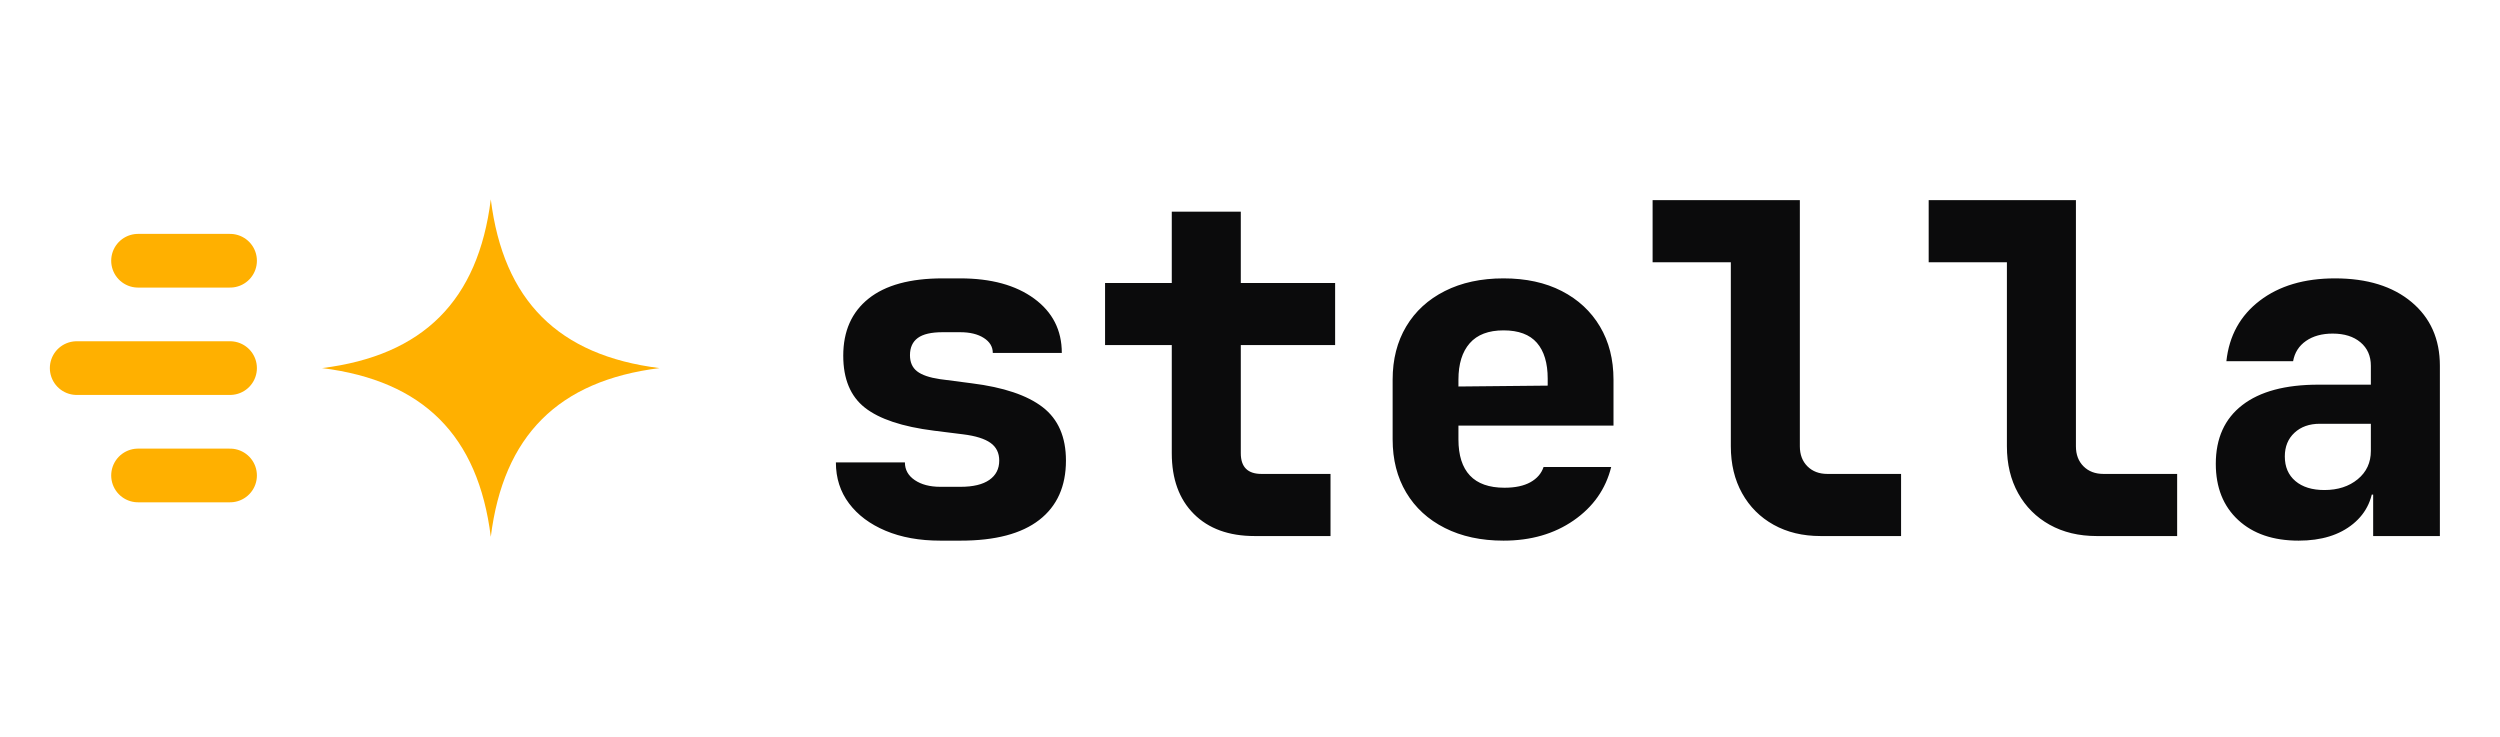
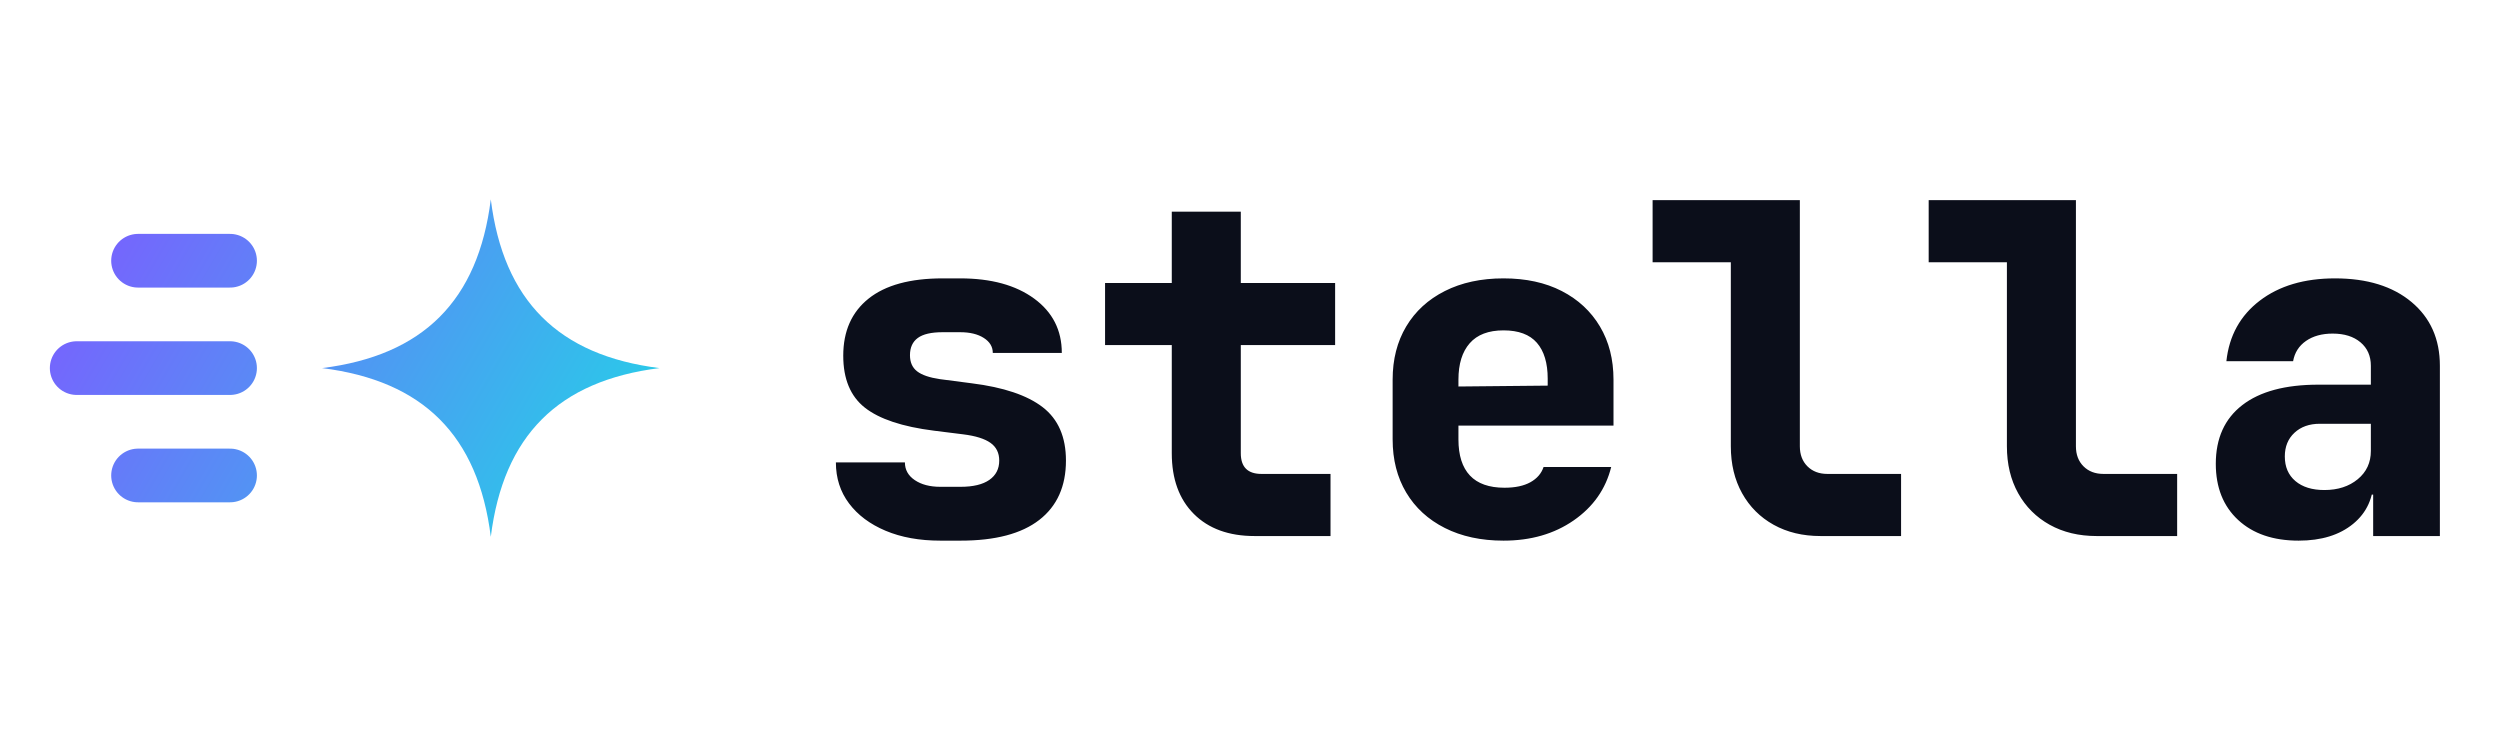
<svg xmlns="http://www.w3.org/2000/svg" width="326" height="96" viewBox="0 0 326 96" fill="none">
-   <line x1="10" y1="48" x2="30" y2="48" stroke="#FFB000" stroke-width="7" stroke-linecap="round" />
-   <line x1="18" y1="34" x2="30" y2="34" stroke="#FFB000" stroke-width="7" stroke-linecap="round" />
-   <line x1="18" y1="62" x2="30" y2="62" stroke="#FFB000" stroke-width="7" stroke-linecap="round" />
-   <path d="M64 26 C65.65 39.2 72.8 46.35 86 48 C72.8 49.65 65.65 56.8 64 70 C62.35 56.8 55.2 49.65 42 48 C55.2 46.35 62.35 39.2 64 26 Z" fill="#FFB000" />
-   <path d="M122.62 70.5Q118.54 70.5 115.48 69.21Q112.42 67.92 110.71 65.64Q109.0 63.36 109.0 60.3H118.0Q118.0 61.74 119.29 62.61Q120.58 63.48 122.62 63.48H125.26Q127.72 63.48 129.01 62.58Q130.3 61.68 130.3 60.06Q130.3 58.56 129.16 57.75Q128.02 56.94 125.62 56.64L121.78 56.16Q115.6 55.38 112.78 53.16Q109.96 50.94 109.96 46.38Q109.96 41.58 113.26 38.94Q116.56 36.3 122.92 36.3H125.2Q131.26 36.3 134.86 38.94Q138.46 41.58 138.46 46.02H129.46Q129.46 44.82 128.29 44.07Q127.12 43.32 125.2 43.32H122.92Q120.7 43.32 119.68 44.07Q118.66 44.82 118.66 46.32Q118.66 47.7 119.59 48.42Q120.52 49.14 122.56 49.44L126.7 49.98Q132.94 50.76 135.97 53.1Q139.0 55.44 139.0 60.06Q139.0 65.1 135.52 67.8Q132.04 70.5 125.26 70.5Z M163.6 69.9Q158.56 69.9 155.68 67.02Q152.8 64.14 152.8 59.1V45H144.1V36.9H152.8V27.6H161.8V36.9H174.1V45H161.8V59.1Q161.8 61.8 164.5 61.8H173.5V69.9Z M196.06 70.5Q191.68 70.5 188.41 68.85Q185.14 67.2 183.37 64.23Q181.6 61.26 181.6 57.3V49.5Q181.6 45.54 183.37 42.57Q185.14 39.6 188.41 37.95Q191.68 36.3 196.06 36.3Q200.44 36.3 203.65 37.95Q206.86 39.6 208.63 42.57Q210.4 45.54 210.4 49.5V55.5H190.18V57.3Q190.18 60.42 191.68 62.01Q193.18 63.6 196.18 63.6Q198.28 63.6 199.57 62.88Q200.86 62.16 201.28 60.9H210.1Q209.02 65.22 205.21 67.86Q201.4 70.5 196.06 70.5ZM201.82 50.88V49.38Q201.82 46.32 200.41 44.7Q199.0 43.08 196.06 43.08Q193.12 43.08 191.65 44.76Q190.18 46.44 190.18 49.5V50.4L202.42 50.28Z M237.4 69.9Q233.92 69.9 231.28 68.43Q228.64 66.96 227.17 64.32Q225.7 61.68 225.7 58.2V34.2H215.5V26.1H234.7V58.2Q234.7 59.82 235.69 60.81Q236.68 61.8 238.3 61.8H247.9V69.9Z M273.4 69.9Q269.92 69.9 267.28 68.43Q264.64 66.96 263.17 64.32Q261.7 61.68 261.7 58.2V34.2H251.5V26.1H270.7V58.2Q270.7 59.82 271.69 60.81Q272.68 61.8 274.3 61.8H283.9V69.9Z M299.74 70.5Q294.76 70.5 291.85 67.8Q288.94 65.1 288.94 60.48Q288.94 55.5 292.39 52.83Q295.84 50.16 302.32 50.16H309.16V47.7Q309.16 45.78 307.81 44.64Q306.46 43.5 304.18 43.5Q302.08 43.5 300.7 44.46Q299.32 45.42 299.02 47.1H290.32Q290.86 42.12 294.67 39.21Q298.48 36.3 304.48 36.3Q310.78 36.3 314.47 39.39Q318.16 42.48 318.16 47.7V69.9H309.46V64.5H308.02L309.52 62.4Q309.52 66.12 306.85 68.31Q304.18 70.5 299.74 70.5ZM303.1 63.9Q305.74 63.9 307.45 62.49Q309.16 61.08 309.16 58.8V55.26H302.5Q300.46 55.26 299.2 56.43Q297.94 57.6 297.94 59.52Q297.94 61.56 299.32 62.73Q300.7 63.9 303.1 63.9Z" fill="#0B0B0C" />
+   <defs>
+     <linearGradient id="stellaNebula" x1="10" y1="26" x2="86" y2="70" gradientUnits="userSpaceOnUse">
+       <stop offset="0" stop-color="#7C5CFF" />
+       <stop offset="1" stop-color="#1FD8E6" />
+     </linearGradient>
+   </defs>
+   <line x1="10" y1="48" x2="30" y2="48" stroke="url(#stellaNebula)" stroke-width="7" stroke-linecap="round" />
+   <line x1="18" y1="34" x2="30" y2="34" stroke="url(#stellaNebula)" stroke-width="7" stroke-linecap="round" />
+   <line x1="18" y1="62" x2="30" y2="62" stroke="url(#stellaNebula)" stroke-width="7" stroke-linecap="round" />
+   <path d="M64 26 C65.65 39.2 72.8 46.35 86 48 C72.8 49.65 65.65 56.8 64 70 C62.35 56.8 55.2 49.65 42 48 C55.2 46.35 62.35 39.2 64 26 Z" fill="url(#stellaNebula)" />
+   <path d="M122.62 70.5Q118.54 70.5 115.48 69.21Q112.42 67.92 110.71 65.64Q109.0 63.36 109.0 60.3H118.0Q118.0 61.74 119.29 62.61Q120.58 63.48 122.62 63.48H125.26Q127.72 63.48 129.01 62.58Q130.3 61.68 130.3 60.06Q130.3 58.56 129.16 57.75Q128.02 56.94 125.62 56.64L121.78 56.16Q115.6 55.38 112.78 53.16Q109.96 50.94 109.96 46.38Q109.96 41.58 113.26 38.94Q116.56 36.3 122.92 36.3H125.2Q131.26 36.3 134.86 38.94Q138.46 41.58 138.46 46.02H129.46Q129.46 44.82 128.29 44.07Q127.12 43.32 125.2 43.32H122.92Q120.7 43.32 119.68 44.07Q118.66 44.82 118.66 46.32Q118.66 47.7 119.59 48.42Q120.52 49.14 122.56 49.44L126.7 49.98Q132.94 50.76 135.97 53.1Q139.0 55.44 139.0 60.06Q139.0 65.1 135.52 67.8Q132.04 70.5 125.26 70.5Z M163.6 69.9Q158.56 69.9 155.68 67.02Q152.8 64.14 152.8 59.1V45H144.1V36.9H152.8V27.6H161.8V36.9H174.1V45H161.8V59.1Q161.8 61.8 164.5 61.8H173.5V69.9Z M196.06 70.5Q191.68 70.5 188.41 68.85Q185.14 67.2 183.37 64.23Q181.6 61.26 181.6 57.3V49.5Q181.6 45.54 183.37 42.57Q185.14 39.6 188.41 37.95Q191.68 36.3 196.06 36.3Q200.44 36.3 203.65 37.95Q206.86 39.6 208.63 42.57Q210.4 45.54 210.4 49.5V55.5H190.18V57.3Q190.18 60.42 191.68 62.01Q193.18 63.6 196.18 63.6Q198.28 63.6 199.57 62.88Q200.86 62.16 201.28 60.9H210.1Q209.02 65.22 205.21 67.86Q201.4 70.5 196.06 70.5ZM201.82 50.88V49.38Q201.82 46.32 200.41 44.7Q199.0 43.08 196.06 43.08Q193.12 43.08 191.65 44.76Q190.18 46.44 190.18 49.5V50.4L202.42 50.28Z M237.4 69.9Q233.92 69.9 231.28 68.43Q228.64 66.96 227.17 64.32Q225.7 61.68 225.7 58.2V34.2H215.5V26.1H234.7V58.2Q234.7 59.82 235.69 60.81Q236.68 61.8 238.3 61.8H247.9V69.9Z M273.4 69.9Q269.92 69.9 267.28 68.43Q264.64 66.96 263.17 64.32Q261.7 61.68 261.7 58.2V34.2H251.5V26.1H270.7V58.2Q270.7 59.82 271.69 60.81Q272.68 61.8 274.3 61.8H283.9V69.9Z M299.74 70.5Q294.76 70.5 291.85 67.8Q288.94 65.1 288.94 60.48Q288.94 55.5 292.39 52.83Q295.84 50.16 302.32 50.16H309.16V47.7Q309.16 45.78 307.81 44.64Q306.46 43.5 304.18 43.5Q302.08 43.5 300.7 44.46Q299.32 45.42 299.02 47.1H290.32Q290.86 42.12 294.67 39.21Q298.48 36.3 304.48 36.3Q310.78 36.3 314.47 39.39Q318.16 42.48 318.16 47.7V69.9H309.46V64.5H308.02L309.52 62.4Q309.52 66.12 306.85 68.31Q304.18 70.5 299.74 70.5ZM303.1 63.9Q305.74 63.9 307.45 62.49Q309.16 61.08 309.16 58.8V55.26H302.5Q300.46 55.26 299.2 56.43Q297.94 57.6 297.94 59.52Q297.94 61.56 299.32 62.73Q300.7 63.9 303.1 63.9Z" fill="#0B0E1A" />
</svg>
